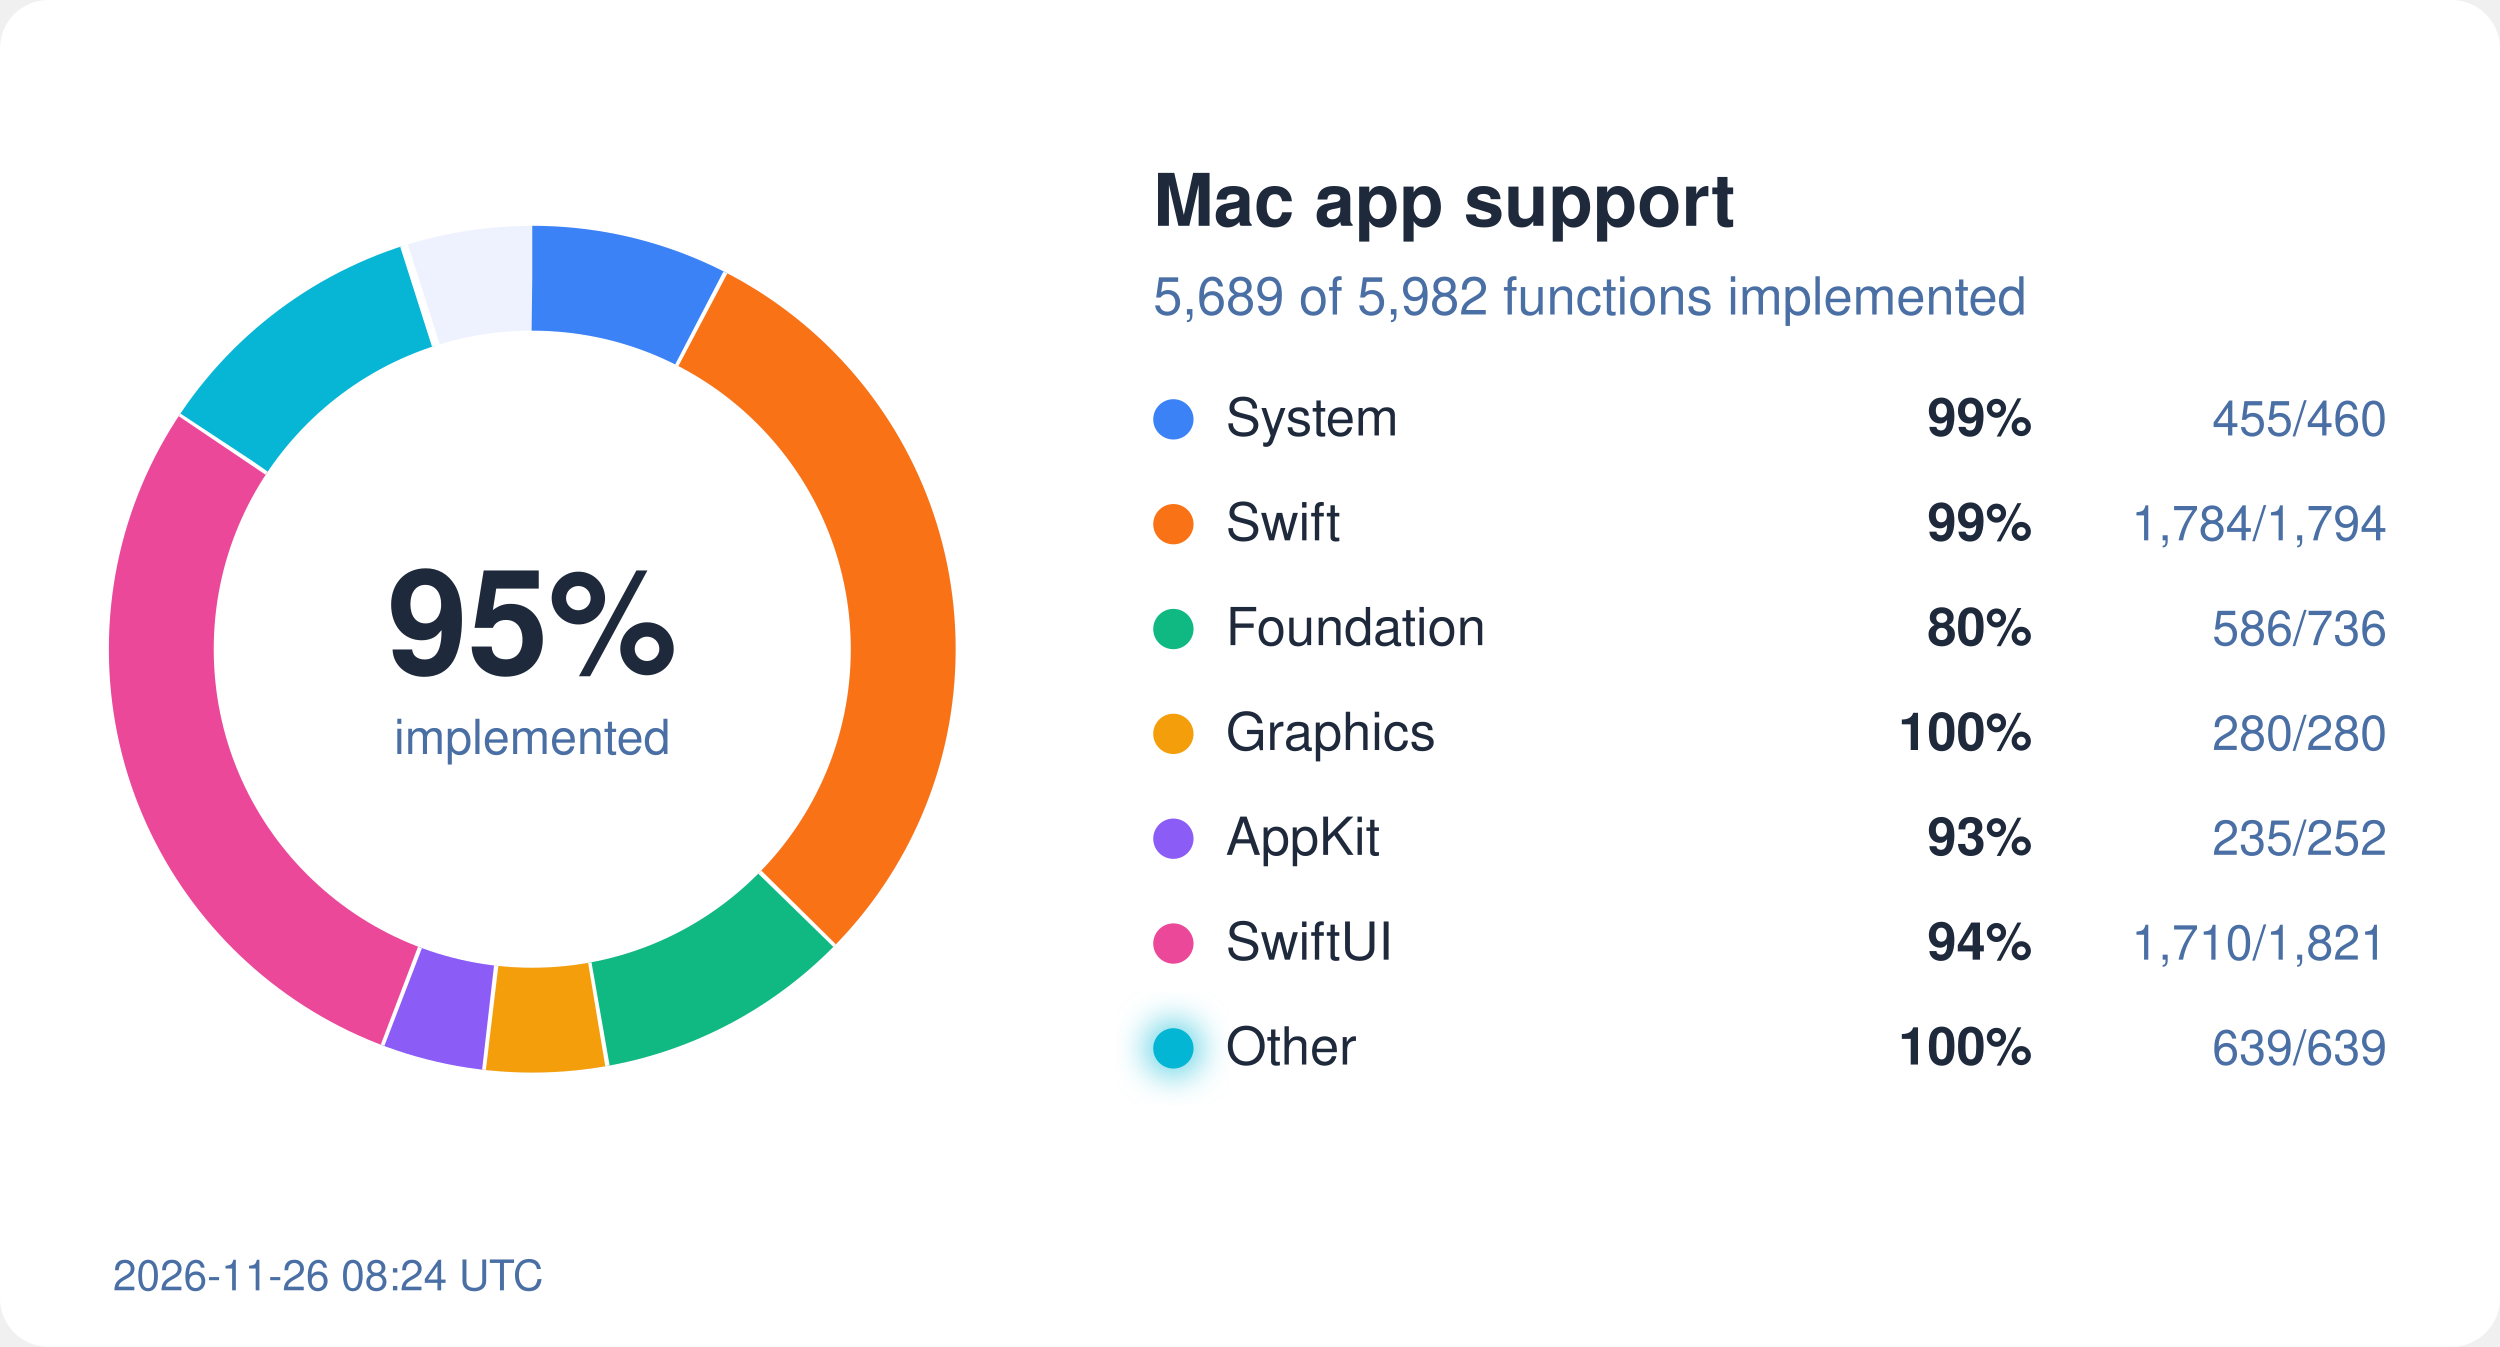
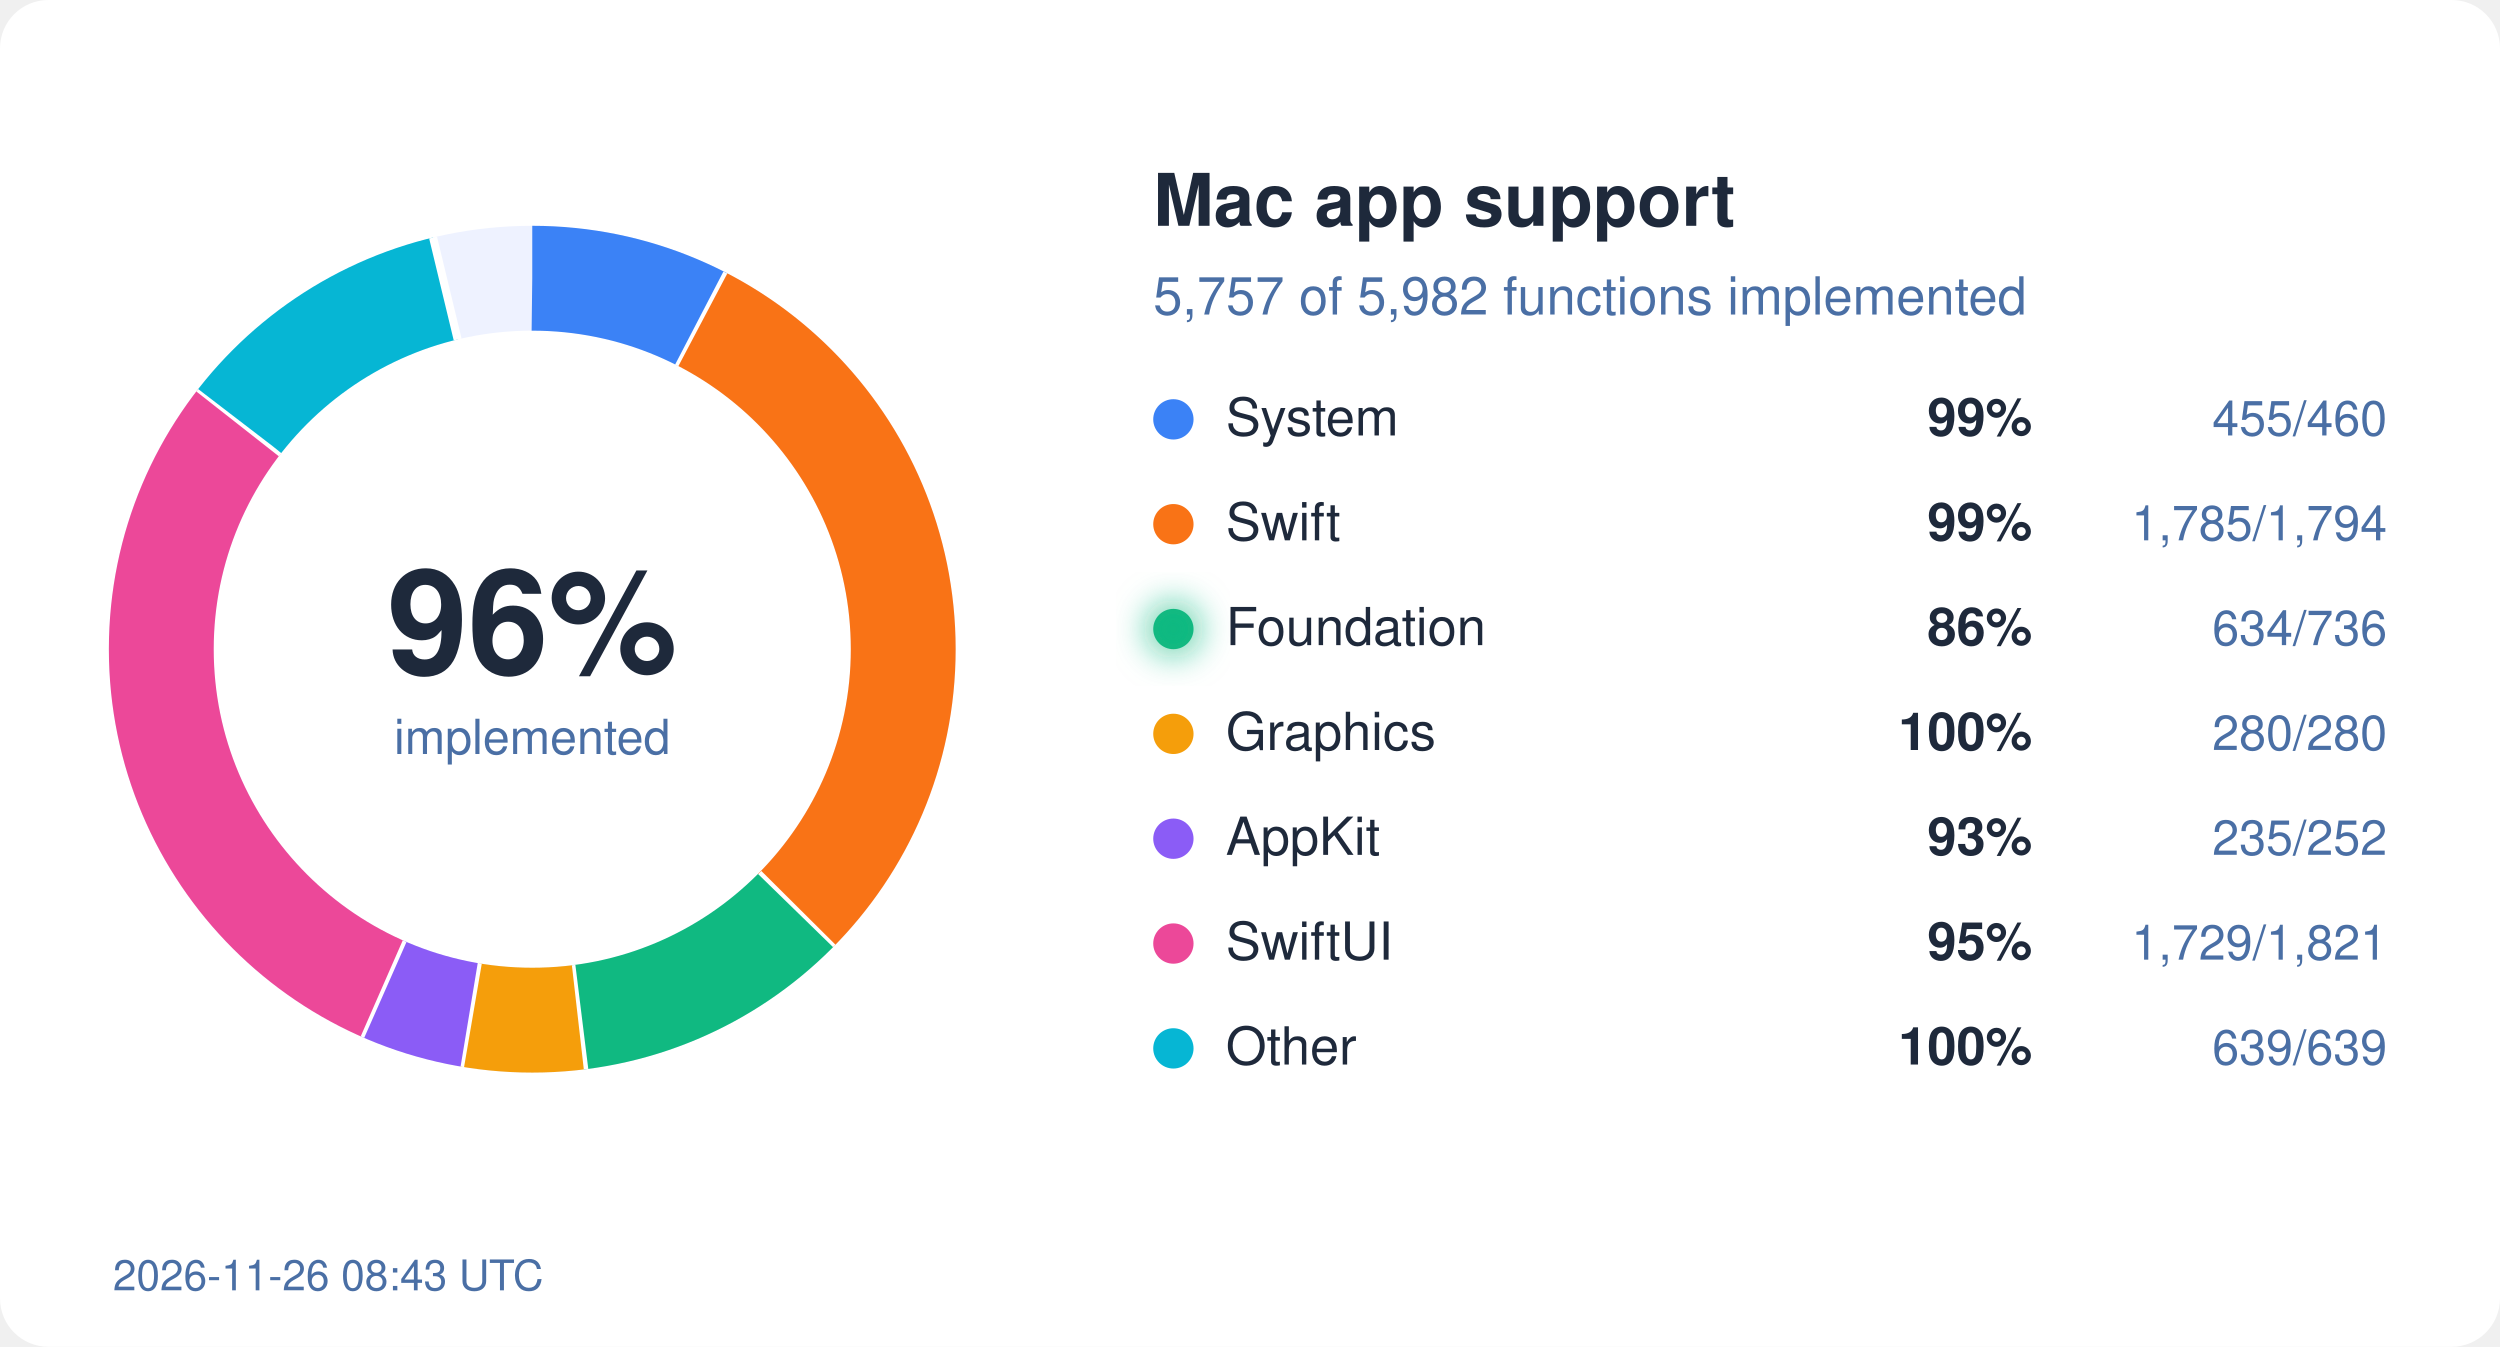
<svg xmlns="http://www.w3.org/2000/svg" width="620" height="334" viewBox="0 0 620 334">
  <style>
  text { font-family: system-ui, -apple-system, "Segoe UI", Helvetica, Arial, sans-serif; }
  .bg { fill: #ffffff; } .ink { fill: #1e293b; } .mute { fill: #4a6fa5; }
  .track { stroke: #eef2ff; } .gap { stroke: #ffffff; }
  .s-System { stroke: #3b82f6; } .f-System { fill: #3b82f6; }
  .s-Swift { stroke: #f97316; } .f-Swift { fill: #f97316; }
  .s-Foundation { stroke: #10b981; } .f-Foundation { fill: #10b981; }
  .s-Graphics { stroke: #f59e0b; } .f-Graphics { fill: #f59e0b; }
  .s-AppKit { stroke: #8b5cf6; } .f-AppKit { fill: #8b5cf6; }
  .s-SwiftUI { stroke: #ec4899; } .f-SwiftUI { fill: #ec4899; }
  .s-Other { stroke: #06b6d4; } .f-Other { fill: #06b6d4; }
  @media (prefers-color-scheme: dark) {
    .bg { fill: #0d1117; } .ink { fill: #e6edf3; } .mute { fill: #8fb4e3; }
    .track { stroke: #12263f; } .gap { stroke: #0d1117; }
    .s-System { stroke: #60a5fa; } .f-System { fill: #60a5fa; }
    .s-Swift { stroke: #fb923c; } .f-Swift { fill: #fb923c; }
    .s-Foundation { stroke: #34d399; } .f-Foundation { fill: #34d399; }
    .s-Graphics { stroke: #fbbf24; } .f-Graphics { fill: #fbbf24; }
    .s-AppKit { stroke: #a78bfa; } .f-AppKit { fill: #a78bfa; }
    .s-SwiftUI { stroke: #f472b6; } .f-SwiftUI { fill: #f472b6; }
    .s-Other { stroke: #22d3ee; } .f-Other { fill: #22d3ee; }
  }
</style>
  <defs>
    <filter id="glow" x="-50%" y="-50%" width="200%" height="200%">
      <feGaussianBlur stdDeviation="4" />
    </filter>
  </defs>
  <rect width="620" height="334" rx="12" class="bg" />
  <circle cx="132" cy="161" r="92" fill="none" class="track" stroke-width="26" />
  <circle cx="132" cy="161" r="92" fill="none" class="s-System" stroke-width="26" stroke-dasharray="43.97 578.05" stroke-dashoffset="-0.00" transform="rotate(-90 132 161)" />
  <line x1="168.3" y1="90.9" x2="180.3" y2="67.8" class="gap" stroke-width="2" />
-   <circle cx="132" cy="161" r="92" fill="none" class="s-Swift" stroke-width="26" stroke-dasharray="172.39 578.05" stroke-dashoffset="-43.97" transform="rotate(-90 132 161)" />
-   <line x1="188.1" y1="216.6" x2="206.6" y2="234.9" class="gap" stroke-width="2" />
-   <circle cx="132" cy="161" r="92" fill="none" class="s-Foundation" stroke-width="26" stroke-dasharray="56.63 578.05" stroke-dashoffset="-216.36" transform="rotate(-90 132 161)" />
-   <line x1="145.7" y1="238.8" x2="150.2" y2="264.4" class="gap" stroke-width="2" />
-   <circle cx="132" cy="161" r="92" fill="none" class="s-Graphics" stroke-width="26" stroke-dasharray="27.06 578.05" stroke-dashoffset="-272.99" transform="rotate(-90 132 161)" />
-   <line x1="122.6" y1="239.4" x2="119.5" y2="265.2" class="gap" stroke-width="2" />
-   <circle cx="132" cy="161" r="92" fill="none" class="s-AppKit" stroke-width="26" stroke-dasharray="22.71 578.05" stroke-dashoffset="-300.04" transform="rotate(-90 132 161)" />
-   <line x1="103.7" y1="234.8" x2="94.4" y2="259.0" class="gap" stroke-width="2" />
-   <circle cx="132" cy="161" r="92" fill="none" class="s-SwiftUI" stroke-width="26" stroke-dasharray="165.24 578.05" stroke-dashoffset="-322.75" transform="rotate(-90 132 161)" />
-   <line x1="66.4" y1="116.9" x2="44.9" y2="102.4" class="gap" stroke-width="2" />
-   <circle cx="132" cy="161" r="92" fill="none" class="s-Other" stroke-width="26" stroke-dasharray="61.75 578.05" stroke-dashoffset="-487.99" transform="rotate(-90 132 161)" />
-   <line x1="108.1" y1="85.7" x2="100.2" y2="60.9" class="gap" stroke-width="2" />
-   <text x="132" y="167" text-anchor="middle" class="ink" font-size="36" font-weight="700">95%</text>
+   <circle cx="132" cy="161" r="92" fill="none" class="s-Swift" stroke-width="26" stroke-dasharray="172.49 578.05" stroke-dashoffset="-43.97" transform="rotate(-90 132 161)" />
+   <line x1="188.1" y1="216.7" x2="206.5" y2="235.0" class="gap" stroke-width="2" />
+   <circle cx="132" cy="161" r="92" fill="none" class="s-Foundation" stroke-width="26" stroke-dasharray="61.26 578.05" stroke-dashoffset="-216.46" transform="rotate(-90 132 161)" />
+   <line x1="141.7" y1="239.4" x2="144.9" y2="265.2" class="gap" stroke-width="2" />
+   <circle cx="132" cy="161" r="92" fill="none" class="s-Graphics" stroke-width="26" stroke-dasharray="27.06 578.05" stroke-dashoffset="-277.72" transform="rotate(-90 132 161)" />
+   <line x1="118.5" y1="238.8" x2="114.1" y2="264.5" class="gap" stroke-width="2" />
+   <circle cx="132" cy="161" r="92" fill="none" class="s-AppKit" stroke-width="26" stroke-dasharray="22.71 578.05" stroke-dashoffset="-304.78" transform="rotate(-90 132 161)" />
+   <line x1="99.9" y1="233.2" x2="89.4" y2="257.0" class="gap" stroke-width="2" />
+   <circle cx="132" cy="161" r="92" fill="none" class="s-SwiftUI" stroke-width="26" stroke-dasharray="167.08 578.05" stroke-dashoffset="-327.49" transform="rotate(-90 132 161)" />
+   <line x1="69.8" y1="112.4" x2="49.3" y2="96.3" class="gap" stroke-width="2" />
+   <circle cx="132" cy="161" r="92" fill="none" class="s-Other" stroke-width="26" stroke-dasharray="61.75 578.05" stroke-dashoffset="-494.56" transform="rotate(-90 132 161)" />
+   <line x1="113.5" y1="84.2" x2="107.4" y2="58.9" class="gap" stroke-width="2" />
+   <text x="132" y="167" text-anchor="middle" class="ink" font-size="36" font-weight="700">96%</text>
  <text x="132" y="187" text-anchor="middle" class="mute" font-size="12">implemented</text>
  <text x="286" y="56" class="ink" font-size="18" font-weight="600">Mac app support</text>
-   <text x="286" y="78" class="mute" font-size="13">5,689 of 5,982 functions implemented</text>
+   <text x="286" y="78" class="mute" font-size="13">5,757 of 5,982 functions implemented</text>
  <circle cx="291" cy="104" r="5" class="f-System" />
  <text x="304" y="108" class="ink" font-size="13">System</text>
  <text x="504" y="108" class="ink" font-size="13" font-weight="600" text-anchor="end">99%</text>
  <text x="592" y="108" class="mute" font-size="12" text-anchor="end">455/460</text>
  <circle cx="291" cy="130" r="5" class="f-Swift" />
  <text x="304" y="134" class="ink" font-size="13">Swift</text>
  <text x="504" y="134" class="ink" font-size="13" font-weight="600" text-anchor="end">99%</text>
-   <text x="592" y="134" class="mute" font-size="12" text-anchor="end">1,784/1,794</text>
+   <text x="592" y="134" class="mute" font-size="12" text-anchor="end">1,785/1,794</text>
  <circle cx="291" cy="156" r="5" class="f-Foundation" />
  <text x="304" y="160" class="ink" font-size="13">Foundation</text>
-   <text x="504" y="160" class="ink" font-size="13" font-weight="600" text-anchor="end">80%</text>
-   <text x="592" y="160" class="mute" font-size="12" text-anchor="end">586/736</text>
+   <circle cx="291" cy="156" r="7" class="f-Foundation" filter="url(#glow)" opacity="0.6" />
+   <text x="504" y="160" class="ink" font-size="13" font-weight="600" text-anchor="end">86%</text>
+   <text x="592" y="160" class="mute" font-size="12" text-anchor="end">634/736</text>
  <circle cx="291" cy="182" r="5" class="f-Graphics" />
  <text x="304" y="186" class="ink" font-size="13">Graphics</text>
  <text x="504" y="186" class="ink" font-size="13" font-weight="600" text-anchor="end">100%</text>
  <text x="592" y="186" class="mute" font-size="12" text-anchor="end">280/280</text>
  <circle cx="291" cy="208" r="5" class="f-AppKit" />
  <text x="304" y="212" class="ink" font-size="13">AppKit</text>
  <text x="504" y="212" class="ink" font-size="13" font-weight="600" text-anchor="end">93%</text>
  <text x="592" y="212" class="mute" font-size="12" text-anchor="end">235/252</text>
  <circle cx="291" cy="234" r="5" class="f-SwiftUI" />
  <text x="304" y="238" class="ink" font-size="13">SwiftUI</text>
-   <text x="504" y="238" class="ink" font-size="13" font-weight="600" text-anchor="end">94%</text>
-   <text x="592" y="238" class="mute" font-size="12" text-anchor="end">1,710/1,821</text>
+   <text x="504" y="238" class="ink" font-size="13" font-weight="600" text-anchor="end">95%</text>
+   <text x="592" y="238" class="mute" font-size="12" text-anchor="end">1,729/1,821</text>
  <circle cx="291" cy="260" r="5" class="f-Other" />
  <text x="304" y="264" class="ink" font-size="13">Other</text>
-   <circle cx="291" cy="260" r="7" class="f-Other" filter="url(#glow)" opacity="0.6" />
  <text x="504" y="264" class="ink" font-size="13" font-weight="600" text-anchor="end">100%</text>
  <text x="592" y="264" class="mute" font-size="12" text-anchor="end">639/639</text>
-   <text x="28" y="320" class="mute" font-size="10.5">2026-11-26 08:24 UTC</text>
+   <text x="28" y="320" class="mute" font-size="10.5">2026-11-26 08:43 UTC</text>
</svg>
